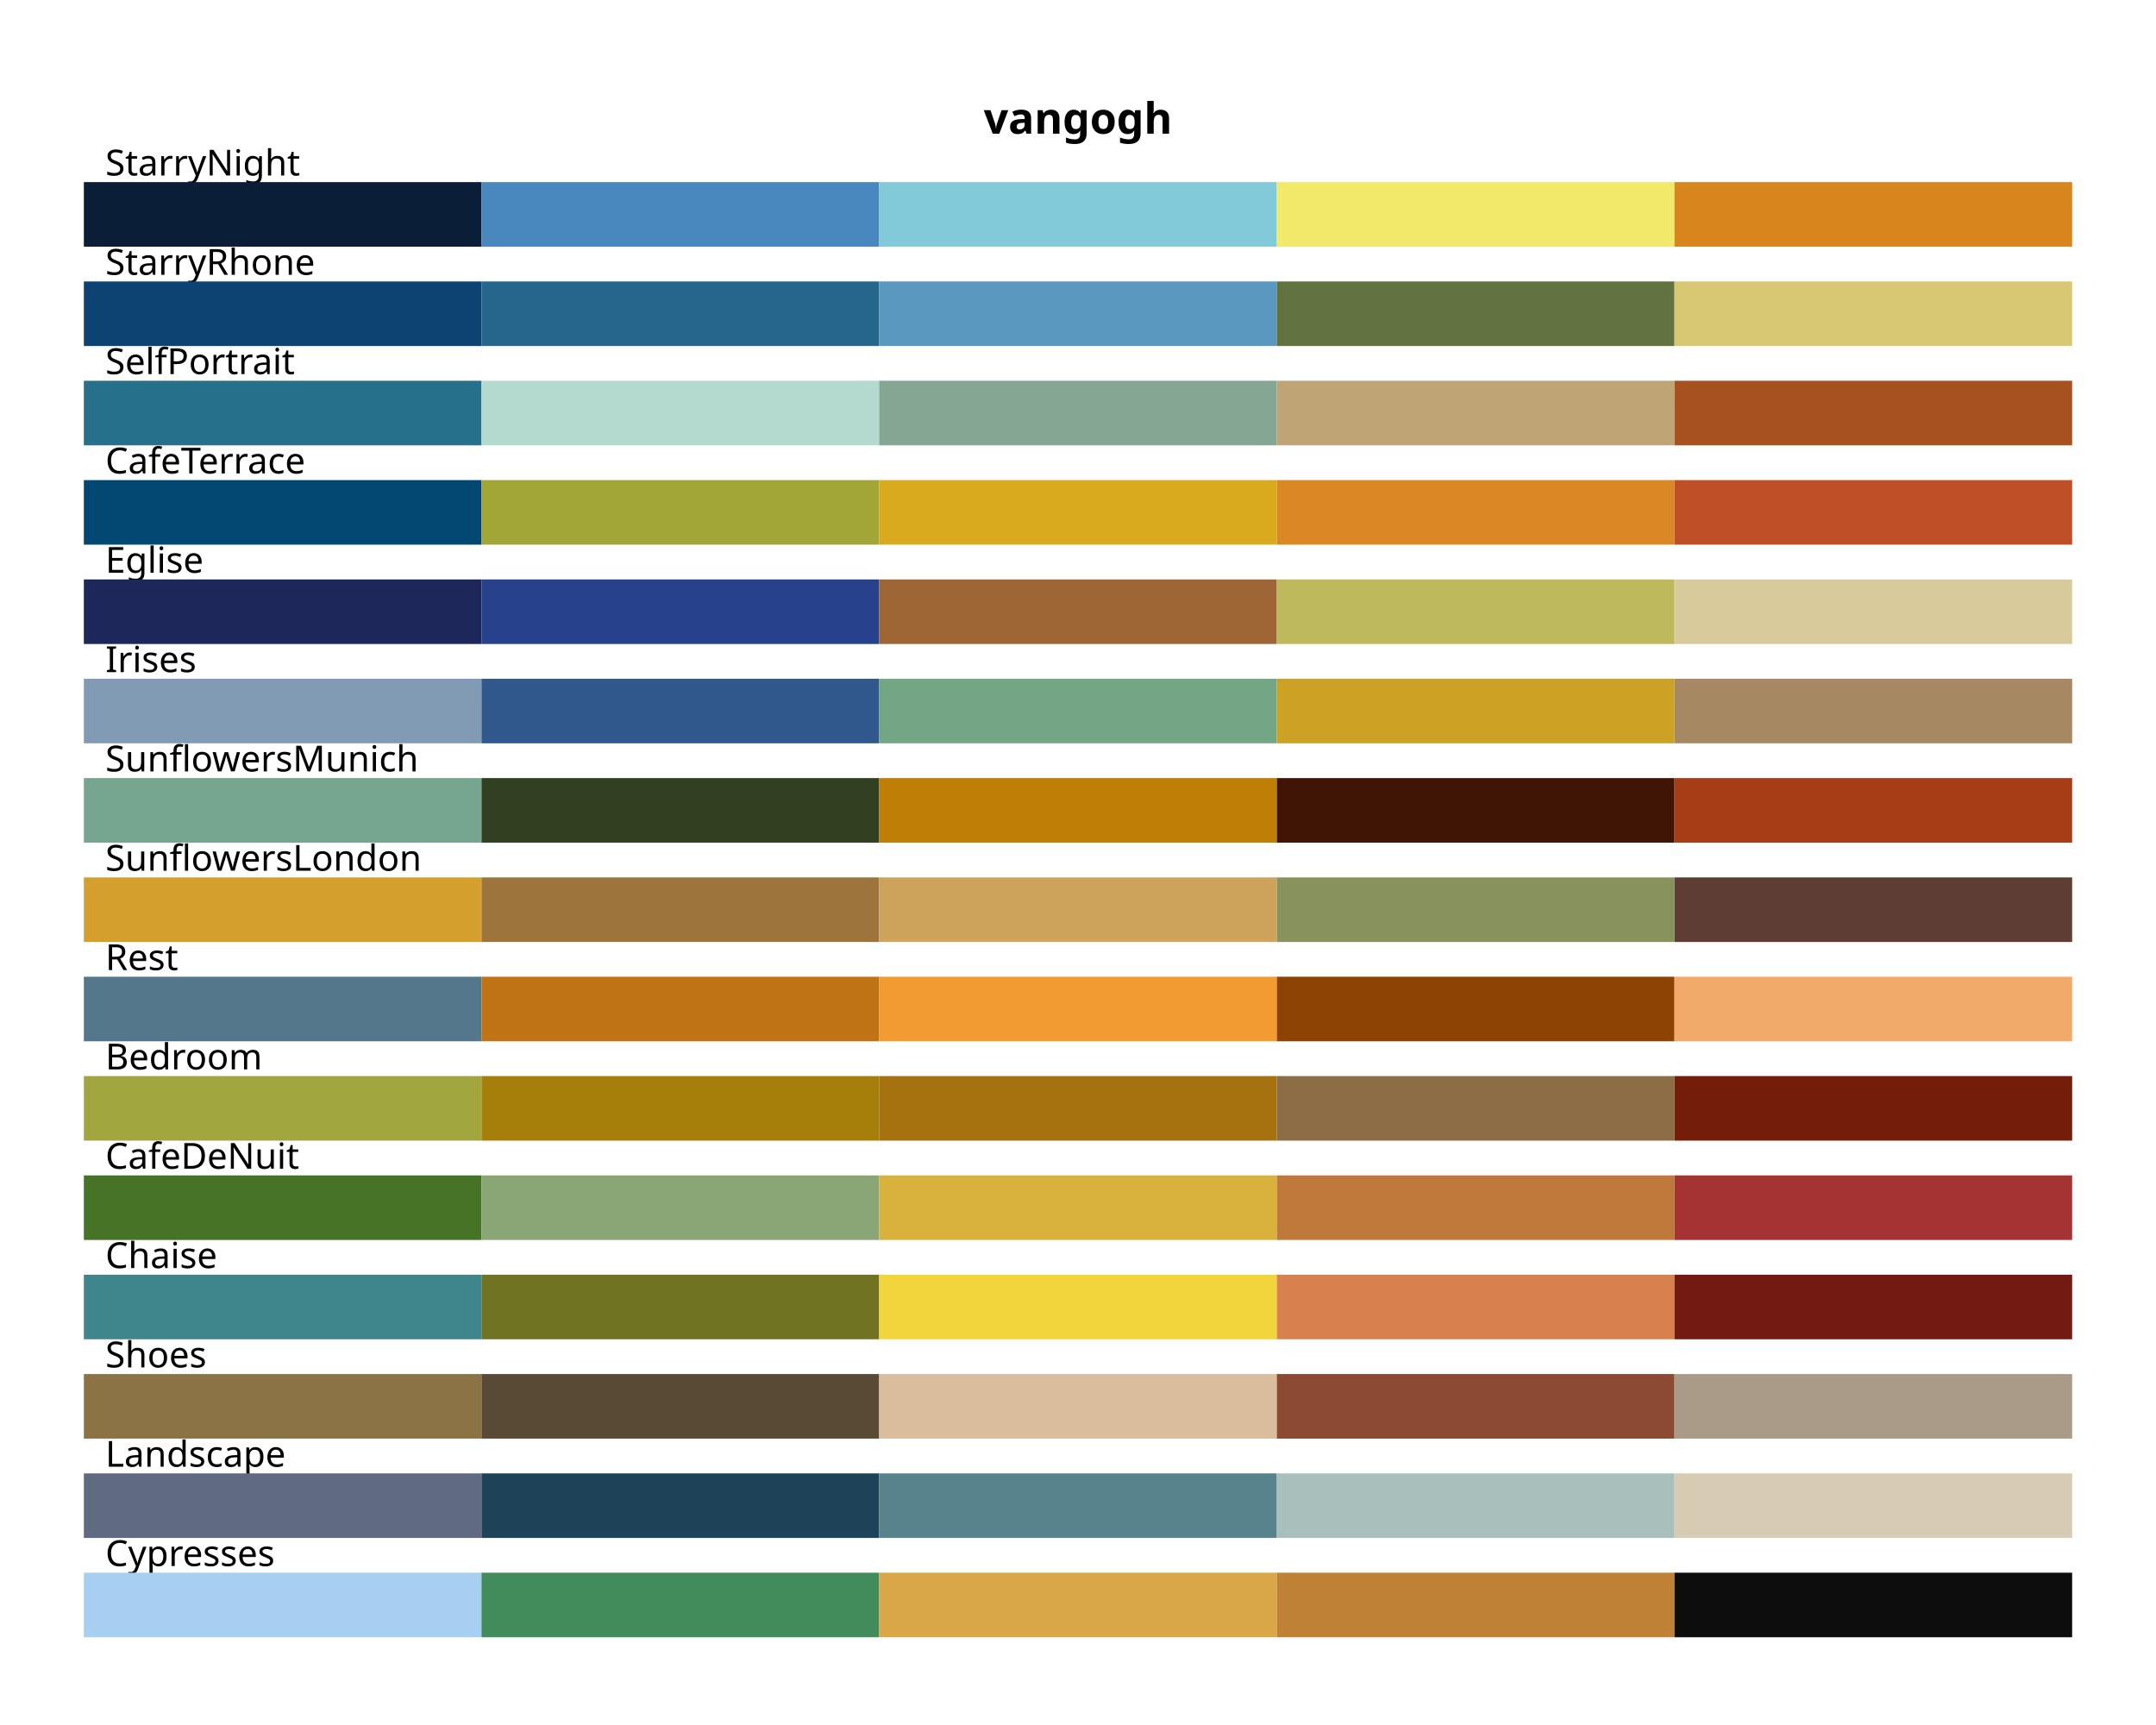
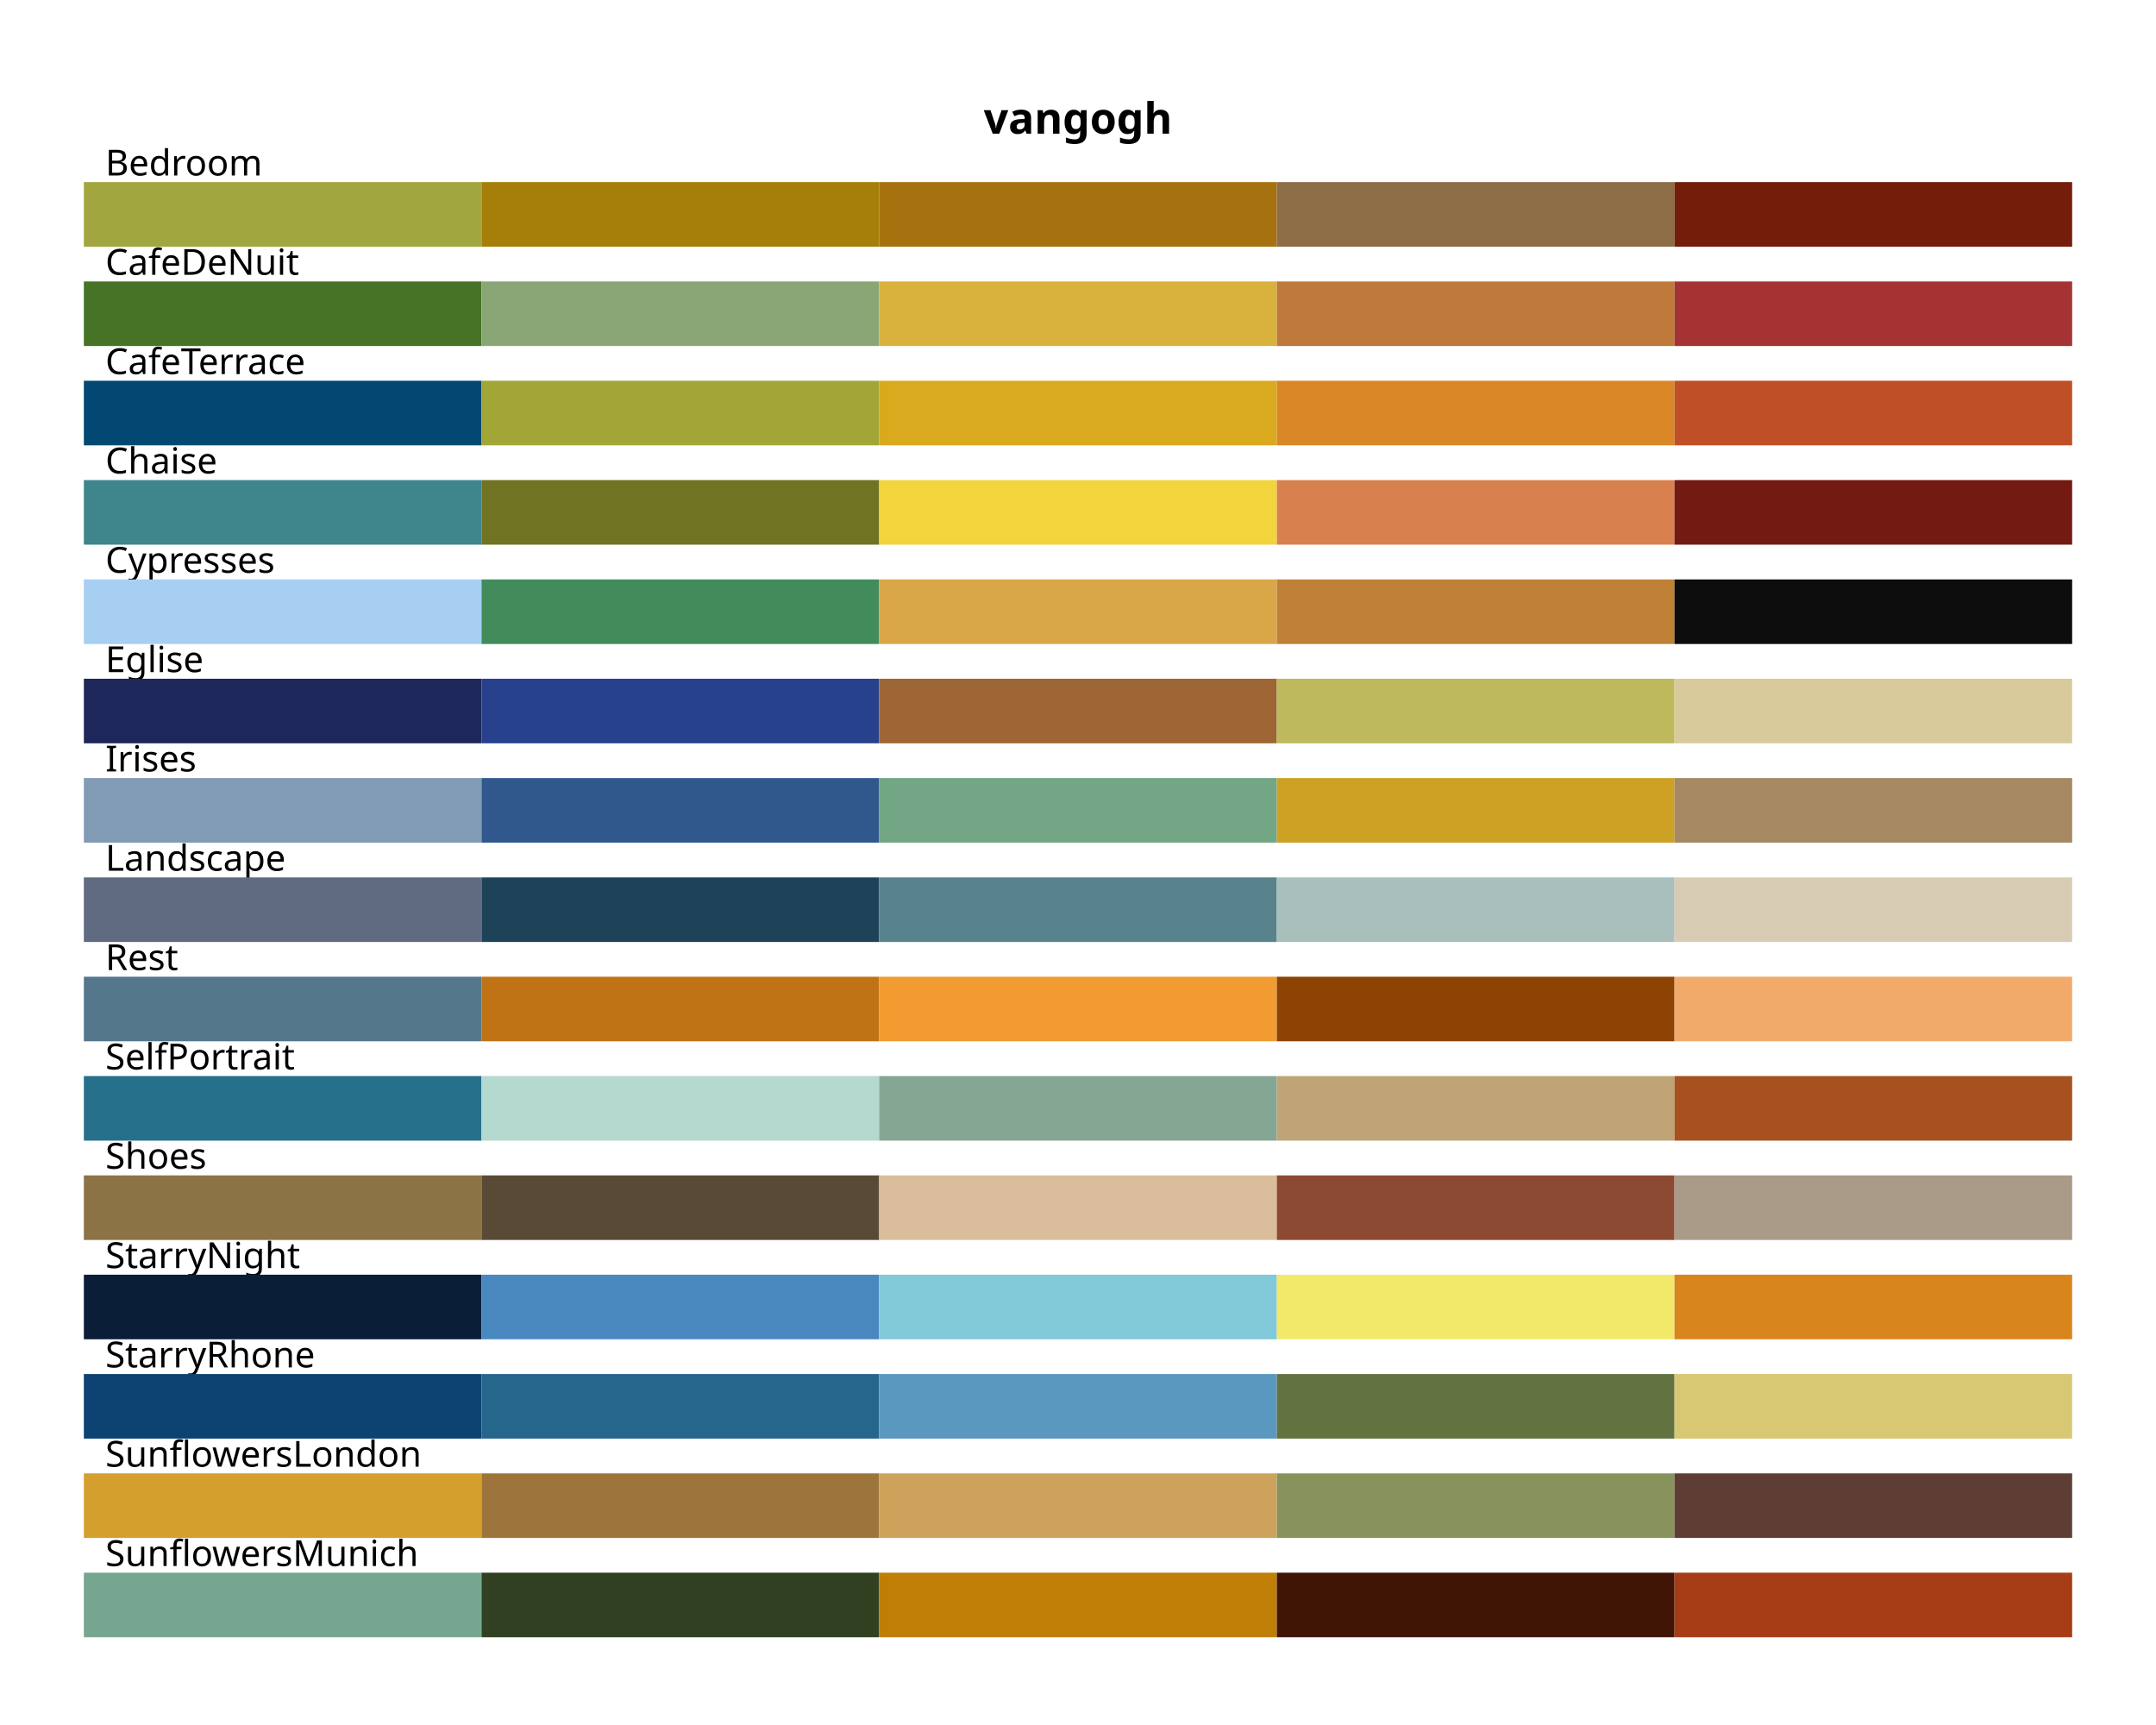
<svg xmlns="http://www.w3.org/2000/svg" class="svglite" data-engine-version="2.0" width="720.00pt" height="576.00pt" viewBox="0 0 720.00 576.00">
  <defs>
    <style type="text/css">
    .svglite line, .svglite polyline, .svglite polygon, .svglite path, .svglite rect, .svglite circle {
      fill: none;
      stroke: #000000;
      stroke-linecap: round;
      stroke-linejoin: round;
      stroke-miterlimit: 10.00;
    }
  </style>
  </defs>
  <rect width="100%" height="100%" style="stroke: none; fill: #FFFFFF;" />
  <defs>
    <clipPath id="cpMC4wMHw3MjAuMDB8MC4wMHw1NzYuMDA=">
      <rect x="0.00" y="0.00" width="720.00" height="576.00" />
    </clipPath>
  </defs>
  <g clip-path="url(#cpMC4wMHw3MjAuMDB8MC4wMHw1NzYuMDA=)">
    <text x="360.00" y="44.64" text-anchor="middle" style="font-size: 14.40px; font-weight: bold; font-family: sans;" textLength="55.26px" lengthAdjust="spacingAndGlyphs">vangogh</text>
  </g>
  <defs>
    <clipPath id="cpMS40NHw3MTguNTZ8MS40NHw1NzQuNTY=">
      <rect x="1.44" y="1.44" width="717.12" height="573.12" />
    </clipPath>
  </defs>
  <g clip-path="url(#cpMS40NHw3MTguNTZ8MS40NHw1NzQuNTY=)">
-     <text x="35.20" y="58.59" style="font-size: 12.00px; font-family: sans;" textLength="60.03px" lengthAdjust="spacingAndGlyphs">StarryNight</text>
-     <rect x="28.00" y="60.81" width="132.80" height="21.56" style="stroke-width: 0.75; stroke: none; fill: #0B1E38;" />
-     <rect x="160.80" y="60.81" width="132.80" height="21.56" style="stroke-width: 0.75; stroke: none; fill: #4988BF;" />
-     <rect x="293.60" y="60.81" width="132.80" height="21.56" style="stroke-width: 0.75; stroke: none; fill: #82C9D9;" />
-     <rect x="426.40" y="60.81" width="132.80" height="21.56" style="stroke-width: 0.75; stroke: none; fill: #F2E96B;" />
-     <rect x="559.20" y="60.81" width="132.80" height="21.56" style="stroke-width: 0.75; stroke: none; fill: #D9851E;" />
-     <text x="35.20" y="91.75" style="font-size: 12.00px; font-family: sans;" textLength="67.38px" lengthAdjust="spacingAndGlyphs">StarryRhone</text>
-     <rect x="28.00" y="93.98" width="132.80" height="21.56" style="stroke-width: 0.75; stroke: none; fill: #0D4373;" />
-     <rect x="160.80" y="93.98" width="132.80" height="21.56" style="stroke-width: 0.75; stroke: none; fill: #27668C;" />
-     <rect x="293.60" y="93.98" width="132.80" height="21.56" style="stroke-width: 0.75; stroke: none; fill: #5A98BF;" />
-     <rect x="426.40" y="93.98" width="132.80" height="21.56" style="stroke-width: 0.75; stroke: none; fill: #637340;" />
-     <rect x="559.20" y="93.98" width="132.80" height="21.56" style="stroke-width: 0.75; stroke: none; fill: #D9C873;" />
-     <text x="35.20" y="124.92" style="font-size: 12.00px; font-family: sans;" textLength="59.36px" lengthAdjust="spacingAndGlyphs">SelfPortrait</text>
-     <rect x="28.00" y="127.14" width="132.80" height="21.56" style="stroke-width: 0.75; stroke: none; fill: #27708C;" />
-     <rect x="160.80" y="127.14" width="132.80" height="21.56" style="stroke-width: 0.75; stroke: none; fill: #B4D9CE;" />
-     <rect x="293.60" y="127.14" width="132.80" height="21.56" style="stroke-width: 0.75; stroke: none; fill: #85A693;" />
-     <rect x="426.40" y="127.14" width="132.80" height="21.56" style="stroke-width: 0.75; stroke: none; fill: #BFA575;" />
-     <rect x="559.20" y="127.14" width="132.80" height="21.56" style="stroke-width: 0.75; stroke: none; fill: #A6511F;" />
-     <text x="35.20" y="158.09" style="font-size: 12.00px; font-family: sans;" textLength="66.70px" lengthAdjust="spacingAndGlyphs">CafeTerrace</text>
-     <rect x="28.00" y="160.31" width="132.80" height="21.56" style="stroke-width: 0.75; stroke: none; fill: #024873;" />
-     <rect x="160.80" y="160.31" width="132.80" height="21.56" style="stroke-width: 0.75; stroke: none; fill: #A2A637;" />
-     <rect x="293.60" y="160.31" width="132.80" height="21.56" style="stroke-width: 0.75; stroke: none; fill: #D9AA1E;" />
-     <rect x="426.40" y="160.31" width="132.80" height="21.56" style="stroke-width: 0.75; stroke: none; fill: #D98825;" />
-     <rect x="559.20" y="160.31" width="132.80" height="21.56" style="stroke-width: 0.75; stroke: none; fill: #BF4F26;" />
-     <text x="35.20" y="191.25" style="font-size: 12.00px; font-family: sans;" textLength="32.69px" lengthAdjust="spacingAndGlyphs">Eglise</text>
-     <rect x="28.00" y="193.48" width="132.80" height="21.56" style="stroke-width: 0.75; stroke: none; fill: #1D2759;" />
-     <rect x="160.80" y="193.48" width="132.80" height="21.56" style="stroke-width: 0.75; stroke: none; fill: #27418C;" />
-     <rect x="293.60" y="193.48" width="132.80" height="21.56" style="stroke-width: 0.75; stroke: none; fill: #9E6635;" />
-     <rect x="426.40" y="193.48" width="132.80" height="21.56" style="stroke-width: 0.75; stroke: none; fill: #BFB95E;" />
-     <rect x="559.20" y="193.48" width="132.80" height="21.56" style="stroke-width: 0.75; stroke: none; fill: #D9CA9C;" />
-     <text x="35.20" y="224.42" style="font-size: 12.00px; font-family: sans;" textLength="28.68px" lengthAdjust="spacingAndGlyphs">Irises</text>
-     <rect x="28.00" y="226.64" width="132.80" height="21.56" style="stroke-width: 0.75; stroke: none; fill: #819BB4;" />
-     <rect x="160.80" y="226.64" width="132.80" height="21.56" style="stroke-width: 0.75; stroke: none; fill: #30588C;" />
-     <rect x="293.60" y="226.64" width="132.80" height="21.56" style="stroke-width: 0.75; stroke: none; fill: #72A684;" />
-     <rect x="426.40" y="226.64" width="132.80" height="21.56" style="stroke-width: 0.75; stroke: none; fill: #CDA124;" />
-     <rect x="559.20" y="226.64" width="132.80" height="21.56" style="stroke-width: 0.75; stroke: none; fill: #A68863;" />
-     <text x="35.20" y="257.59" style="font-size: 12.00px; font-family: sans;" textLength="98.06px" lengthAdjust="spacingAndGlyphs">SunflowersMunich</text>
-     <rect x="28.00" y="259.81" width="132.80" height="21.56" style="stroke-width: 0.75; stroke: none; fill: #77A690;" />
-     <rect x="160.80" y="259.81" width="132.80" height="21.56" style="stroke-width: 0.75; stroke: none; fill: #304020;" />
-     <rect x="293.60" y="259.81" width="132.80" height="21.56" style="stroke-width: 0.75; stroke: none; fill: #BF7E06;" />
-     <rect x="426.40" y="259.81" width="132.80" height="21.56" style="stroke-width: 0.75; stroke: none; fill: #401506;" />
-     <rect x="559.20" y="259.81" width="132.80" height="21.56" style="stroke-width: 0.75; stroke: none; fill: #A63D17;" />
-     <text x="35.20" y="290.75" style="font-size: 12.00px; font-family: sans;" textLength="99.42px" lengthAdjust="spacingAndGlyphs">SunflowersLondon</text>
-     <rect x="28.00" y="292.98" width="132.80" height="21.56" style="stroke-width: 0.75; stroke: none; fill: #D49F2D;" />
-     <rect x="160.80" y="292.98" width="132.80" height="21.56" style="stroke-width: 0.75; stroke: none; fill: #9D743B;" />
-     <rect x="293.60" y="292.98" width="132.80" height="21.56" style="stroke-width: 0.75; stroke: none; fill: #CDA35B;" />
-     <rect x="426.40" y="292.98" width="132.80" height="21.56" style="stroke-width: 0.75; stroke: none; fill: #88925D;" />
-     <rect x="559.20" y="292.98" width="132.80" height="21.56" style="stroke-width: 0.75; stroke: none; fill: #5E3E34;" />
+     <text x="35.20" y="58.59" style="font-size: 12.00px; font-family: sans;" textLength="48.70px" lengthAdjust="spacingAndGlyphs">Bedroom</text>
+     <rect x="28.00" y="60.81" width="132.80" height="21.56" style="stroke-width: 0.75; stroke: none; fill: #A2A63F;" />
+     <rect x="160.80" y="60.81" width="132.80" height="21.56" style="stroke-width: 0.75; stroke: none; fill: #A67F0A;" />
+     <rect x="293.60" y="60.81" width="132.80" height="21.56" style="stroke-width: 0.75; stroke: none; fill: #A6710F;" />
+     <rect x="426.40" y="60.81" width="132.80" height="21.56" style="stroke-width: 0.75; stroke: none; fill: #8C6D46;" />
+     <rect x="559.20" y="60.81" width="132.80" height="21.56" style="stroke-width: 0.75; stroke: none; fill: #731D0A;" />
+     <text x="35.20" y="91.75" style="font-size: 12.00px; font-family: sans;" textLength="62.04px" lengthAdjust="spacingAndGlyphs">CafeDeNuit</text>
+     <rect x="28.00" y="93.98" width="132.80" height="21.56" style="stroke-width: 0.75; stroke: none; fill: #467326;" />
+     <rect x="160.80" y="93.98" width="132.80" height="21.56" style="stroke-width: 0.75; stroke: none; fill: #8AA676;" />
+     <rect x="293.60" y="93.98" width="132.80" height="21.56" style="stroke-width: 0.75; stroke: none; fill: #D9B23D;" />
+     <rect x="426.40" y="93.98" width="132.80" height="21.56" style="stroke-width: 0.75; stroke: none; fill: #BF793B;" />
+     <rect x="559.20" y="93.98" width="132.80" height="21.56" style="stroke-width: 0.75; stroke: none; fill: #A63333;" />
+     <text x="35.20" y="124.92" style="font-size: 12.00px; font-family: sans;" textLength="66.70px" lengthAdjust="spacingAndGlyphs">CafeTerrace</text>
+     <rect x="28.00" y="127.14" width="132.80" height="21.56" style="stroke-width: 0.75; stroke: none; fill: #024873;" />
+     <rect x="160.80" y="127.14" width="132.80" height="21.56" style="stroke-width: 0.75; stroke: none; fill: #A2A637;" />
+     <rect x="293.60" y="127.14" width="132.80" height="21.56" style="stroke-width: 0.75; stroke: none; fill: #D9AA1E;" />
+     <rect x="426.40" y="127.14" width="132.80" height="21.56" style="stroke-width: 0.75; stroke: none; fill: #D98825;" />
+     <rect x="559.20" y="127.14" width="132.80" height="21.56" style="stroke-width: 0.75; stroke: none; fill: #BF4F26;" />
+     <text x="35.20" y="158.09" style="font-size: 12.00px; font-family: sans;" textLength="37.36px" lengthAdjust="spacingAndGlyphs">Chaise</text>
+     <rect x="28.00" y="160.31" width="132.80" height="21.56" style="stroke-width: 0.75; stroke: none; fill: #3F858C;" />
+     <rect x="160.80" y="160.31" width="132.80" height="21.56" style="stroke-width: 0.75; stroke: none; fill: #707322;" />
+     <rect x="293.60" y="160.31" width="132.80" height="21.56" style="stroke-width: 0.75; stroke: none; fill: #F2D43D;" />
+     <rect x="426.40" y="160.31" width="132.80" height="21.56" style="stroke-width: 0.75; stroke: none; fill: #D9814E;" />
+     <rect x="559.20" y="160.31" width="132.80" height="21.56" style="stroke-width: 0.75; stroke: none; fill: #731A12;" />
+     <text x="35.20" y="191.25" style="font-size: 12.00px; font-family: sans;" textLength="56.71px" lengthAdjust="spacingAndGlyphs">Cypresses</text>
+     <rect x="28.00" y="193.48" width="132.80" height="21.56" style="stroke-width: 0.75; stroke: none; fill: #A7CFF2;" />
+     <rect x="160.80" y="193.48" width="132.80" height="21.56" style="stroke-width: 0.75; stroke: none; fill: #428C5C;" />
+     <rect x="293.60" y="193.48" width="132.80" height="21.56" style="stroke-width: 0.75; stroke: none; fill: #D9A648;" />
+     <rect x="426.40" y="193.48" width="132.80" height="21.56" style="stroke-width: 0.75; stroke: none; fill: #BF8136;" />
+     <rect x="559.20" y="193.48" width="132.80" height="21.56" style="stroke-width: 0.75; stroke: none; fill: #0D0D0D;" />
+     <text x="35.20" y="224.42" style="font-size: 12.00px; font-family: sans;" textLength="32.69px" lengthAdjust="spacingAndGlyphs">Eglise</text>
+     <rect x="28.00" y="226.64" width="132.80" height="21.56" style="stroke-width: 0.75; stroke: none; fill: #1D2759;" />
+     <rect x="160.80" y="226.64" width="132.80" height="21.56" style="stroke-width: 0.75; stroke: none; fill: #27418C;" />
+     <rect x="293.60" y="226.64" width="132.80" height="21.56" style="stroke-width: 0.75; stroke: none; fill: #9E6635;" />
+     <rect x="426.40" y="226.64" width="132.80" height="21.56" style="stroke-width: 0.75; stroke: none; fill: #BFB95E;" />
+     <rect x="559.20" y="226.64" width="132.80" height="21.56" style="stroke-width: 0.75; stroke: none; fill: #D9CA9C;" />
+     <text x="35.20" y="257.59" style="font-size: 12.00px; font-family: sans;" textLength="28.68px" lengthAdjust="spacingAndGlyphs">Irises</text>
+     <rect x="28.00" y="259.81" width="132.80" height="21.56" style="stroke-width: 0.75; stroke: none; fill: #819BB4;" />
+     <rect x="160.80" y="259.81" width="132.80" height="21.56" style="stroke-width: 0.75; stroke: none; fill: #30588C;" />
+     <rect x="293.60" y="259.81" width="132.80" height="21.56" style="stroke-width: 0.75; stroke: none; fill: #72A684;" />
+     <rect x="426.40" y="259.81" width="132.80" height="21.56" style="stroke-width: 0.75; stroke: none; fill: #CDA124;" />
+     <rect x="559.20" y="259.81" width="132.80" height="21.56" style="stroke-width: 0.75; stroke: none; fill: #A68863;" />
+     <text x="35.20" y="290.75" style="font-size: 12.00px; font-family: sans;" textLength="58.73px" lengthAdjust="spacingAndGlyphs">Landscape</text>
+     <rect x="28.00" y="292.98" width="132.80" height="21.56" style="stroke-width: 0.75; stroke: none; fill: #606B81;" />
+     <rect x="160.80" y="292.98" width="132.80" height="21.56" style="stroke-width: 0.75; stroke: none; fill: #1E4359;" />
+     <rect x="293.60" y="292.98" width="132.80" height="21.56" style="stroke-width: 0.75; stroke: none; fill: #58838C;" />
+     <rect x="426.40" y="292.98" width="132.80" height="21.56" style="stroke-width: 0.75; stroke: none; fill: #A8BFBB;" />
+     <rect x="559.20" y="292.98" width="132.80" height="21.56" style="stroke-width: 0.75; stroke: none; fill: #D7CBB3;" />
    <text x="35.20" y="323.92" style="font-size: 12.00px; font-family: sans;" textLength="24.68px" lengthAdjust="spacingAndGlyphs">Rest</text>
    <rect x="28.00" y="326.14" width="132.80" height="21.56" style="stroke-width: 0.75; stroke: none; fill: #54778C;" />
    <rect x="160.80" y="326.14" width="132.80" height="21.56" style="stroke-width: 0.75; stroke: none; fill: #BF7315;" />
    <rect x="293.60" y="326.14" width="132.80" height="21.56" style="stroke-width: 0.75; stroke: none; fill: #F29B30;" />
    <rect x="426.40" y="326.14" width="132.80" height="21.56" style="stroke-width: 0.75; stroke: none; fill: #8C4303;" />
    <rect x="559.20" y="326.14" width="132.80" height="21.56" style="stroke-width: 0.75; stroke: none; fill: #F2AA6B;" />
-     <text x="35.20" y="357.09" style="font-size: 12.00px; font-family: sans;" textLength="48.70px" lengthAdjust="spacingAndGlyphs">Bedroom</text>
-     <rect x="28.00" y="359.31" width="132.80" height="21.56" style="stroke-width: 0.75; stroke: none; fill: #A2A63F;" />
-     <rect x="160.80" y="359.31" width="132.80" height="21.56" style="stroke-width: 0.75; stroke: none; fill: #A67F0A;" />
-     <rect x="293.60" y="359.31" width="132.80" height="21.56" style="stroke-width: 0.75; stroke: none; fill: #A6710F;" />
-     <rect x="426.40" y="359.31" width="132.80" height="21.56" style="stroke-width: 0.75; stroke: none; fill: #8C6D46;" />
-     <rect x="559.20" y="359.31" width="132.80" height="21.56" style="stroke-width: 0.75; stroke: none; fill: #731D0A;" />
-     <text x="35.20" y="390.25" style="font-size: 12.00px; font-family: sans;" textLength="62.04px" lengthAdjust="spacingAndGlyphs">CafeDeNuit</text>
-     <rect x="28.00" y="392.48" width="132.80" height="21.56" style="stroke-width: 0.75; stroke: none; fill: #467326;" />
-     <rect x="160.80" y="392.48" width="132.80" height="21.56" style="stroke-width: 0.75; stroke: none; fill: #8AA676;" />
-     <rect x="293.60" y="392.48" width="132.80" height="21.56" style="stroke-width: 0.75; stroke: none; fill: #D9B23D;" />
-     <rect x="426.40" y="392.48" width="132.80" height="21.56" style="stroke-width: 0.75; stroke: none; fill: #BF793B;" />
-     <rect x="559.20" y="392.48" width="132.80" height="21.56" style="stroke-width: 0.75; stroke: none; fill: #A63333;" />
-     <text x="35.20" y="423.42" style="font-size: 12.00px; font-family: sans;" textLength="37.36px" lengthAdjust="spacingAndGlyphs">Chaise</text>
-     <rect x="28.00" y="425.64" width="132.80" height="21.56" style="stroke-width: 0.75; stroke: none; fill: #3F858C;" />
-     <rect x="160.80" y="425.64" width="132.80" height="21.56" style="stroke-width: 0.75; stroke: none; fill: #707322;" />
-     <rect x="293.60" y="425.64" width="132.80" height="21.56" style="stroke-width: 0.75; stroke: none; fill: #F2D43D;" />
-     <rect x="426.40" y="425.64" width="132.80" height="21.56" style="stroke-width: 0.75; stroke: none; fill: #D9814E;" />
-     <rect x="559.20" y="425.64" width="132.80" height="21.56" style="stroke-width: 0.75; stroke: none; fill: #731A12;" />
-     <text x="35.20" y="456.59" style="font-size: 12.00px; font-family: sans;" textLength="34.03px" lengthAdjust="spacingAndGlyphs">Shoes</text>
-     <rect x="28.00" y="458.81" width="132.80" height="21.56" style="stroke-width: 0.75; stroke: none; fill: #8C7345;" />
-     <rect x="160.80" y="458.81" width="132.80" height="21.56" style="stroke-width: 0.75; stroke: none; fill: #594A36;" />
-     <rect x="293.60" y="458.81" width="132.80" height="21.56" style="stroke-width: 0.75; stroke: none; fill: #D9BD9C;" />
-     <rect x="426.40" y="458.81" width="132.80" height="21.56" style="stroke-width: 0.75; stroke: none; fill: #8C4A32;" />
-     <rect x="559.20" y="458.81" width="132.80" height="21.56" style="stroke-width: 0.75; stroke: none; fill: #AA9B89;" />
-     <text x="35.20" y="489.75" style="font-size: 12.00px; font-family: sans;" textLength="58.73px" lengthAdjust="spacingAndGlyphs">Landscape</text>
-     <rect x="28.00" y="491.98" width="132.80" height="21.56" style="stroke-width: 0.75; stroke: none; fill: #606B81;" />
-     <rect x="160.80" y="491.98" width="132.80" height="21.56" style="stroke-width: 0.75; stroke: none; fill: #1E4359;" />
-     <rect x="293.60" y="491.98" width="132.80" height="21.56" style="stroke-width: 0.75; stroke: none; fill: #58838C;" />
-     <rect x="426.40" y="491.98" width="132.80" height="21.56" style="stroke-width: 0.75; stroke: none; fill: #A8BFBB;" />
-     <rect x="559.20" y="491.98" width="132.80" height="21.56" style="stroke-width: 0.75; stroke: none; fill: #D7CBB3;" />
-     <text x="35.20" y="522.92" style="font-size: 12.00px; font-family: sans;" textLength="56.71px" lengthAdjust="spacingAndGlyphs">Cypresses</text>
-     <rect x="28.00" y="525.14" width="132.80" height="21.56" style="stroke-width: 0.75; stroke: none; fill: #A7CFF2;" />
-     <rect x="160.80" y="525.14" width="132.80" height="21.56" style="stroke-width: 0.75; stroke: none; fill: #428C5C;" />
-     <rect x="293.60" y="525.14" width="132.80" height="21.56" style="stroke-width: 0.75; stroke: none; fill: #D9A648;" />
-     <rect x="426.40" y="525.14" width="132.80" height="21.56" style="stroke-width: 0.75; stroke: none; fill: #BF8136;" />
-     <rect x="559.20" y="525.14" width="132.80" height="21.56" style="stroke-width: 0.75; stroke: none; fill: #0D0D0D;" />
+     <text x="35.20" y="357.09" style="font-size: 12.00px; font-family: sans;" textLength="59.36px" lengthAdjust="spacingAndGlyphs">SelfPortrait</text>
+     <rect x="28.00" y="359.31" width="132.80" height="21.56" style="stroke-width: 0.75; stroke: none; fill: #27708C;" />
+     <rect x="160.80" y="359.31" width="132.80" height="21.56" style="stroke-width: 0.75; stroke: none; fill: #B4D9CE;" />
+     <rect x="293.60" y="359.31" width="132.80" height="21.56" style="stroke-width: 0.75; stroke: none; fill: #85A693;" />
+     <rect x="426.40" y="359.31" width="132.80" height="21.56" style="stroke-width: 0.75; stroke: none; fill: #BFA575;" />
+     <rect x="559.20" y="359.31" width="132.80" height="21.56" style="stroke-width: 0.75; stroke: none; fill: #A6511F;" />
+     <text x="35.20" y="390.25" style="font-size: 12.00px; font-family: sans;" textLength="34.03px" lengthAdjust="spacingAndGlyphs">Shoes</text>
+     <rect x="28.00" y="392.48" width="132.80" height="21.56" style="stroke-width: 0.75; stroke: none; fill: #8C7345;" />
+     <rect x="160.80" y="392.48" width="132.80" height="21.56" style="stroke-width: 0.75; stroke: none; fill: #594A36;" />
+     <rect x="293.60" y="392.48" width="132.80" height="21.56" style="stroke-width: 0.75; stroke: none; fill: #D9BD9C;" />
+     <rect x="426.40" y="392.48" width="132.80" height="21.56" style="stroke-width: 0.75; stroke: none; fill: #8C4A32;" />
+     <rect x="559.20" y="392.48" width="132.80" height="21.56" style="stroke-width: 0.75; stroke: none; fill: #AA9B89;" />
+     <text x="35.20" y="423.42" style="font-size: 12.00px; font-family: sans;" textLength="60.03px" lengthAdjust="spacingAndGlyphs">StarryNight</text>
+     <rect x="28.00" y="425.64" width="132.80" height="21.56" style="stroke-width: 0.75; stroke: none; fill: #0B1E38;" />
+     <rect x="160.80" y="425.64" width="132.80" height="21.56" style="stroke-width: 0.75; stroke: none; fill: #4988BF;" />
+     <rect x="293.60" y="425.64" width="132.80" height="21.56" style="stroke-width: 0.75; stroke: none; fill: #82C9D9;" />
+     <rect x="426.40" y="425.64" width="132.80" height="21.56" style="stroke-width: 0.75; stroke: none; fill: #F2E96B;" />
+     <rect x="559.20" y="425.64" width="132.80" height="21.56" style="stroke-width: 0.75; stroke: none; fill: #D9851E;" />
+     <text x="35.20" y="456.59" style="font-size: 12.00px; font-family: sans;" textLength="67.38px" lengthAdjust="spacingAndGlyphs">StarryRhone</text>
+     <rect x="28.00" y="458.81" width="132.80" height="21.56" style="stroke-width: 0.75; stroke: none; fill: #0D4373;" />
+     <rect x="160.80" y="458.81" width="132.80" height="21.56" style="stroke-width: 0.75; stroke: none; fill: #27668C;" />
+     <rect x="293.60" y="458.81" width="132.80" height="21.56" style="stroke-width: 0.75; stroke: none; fill: #5A98BF;" />
+     <rect x="426.40" y="458.81" width="132.80" height="21.56" style="stroke-width: 0.75; stroke: none; fill: #637340;" />
+     <rect x="559.20" y="458.81" width="132.80" height="21.56" style="stroke-width: 0.75; stroke: none; fill: #D9C873;" />
+     <text x="35.20" y="489.75" style="font-size: 12.00px; font-family: sans;" textLength="99.42px" lengthAdjust="spacingAndGlyphs">SunflowersLondon</text>
+     <rect x="28.00" y="491.98" width="132.80" height="21.56" style="stroke-width: 0.75; stroke: none; fill: #D49F2D;" />
+     <rect x="160.80" y="491.98" width="132.80" height="21.56" style="stroke-width: 0.75; stroke: none; fill: #9D743B;" />
+     <rect x="293.60" y="491.98" width="132.80" height="21.56" style="stroke-width: 0.75; stroke: none; fill: #CDA35B;" />
+     <rect x="426.40" y="491.98" width="132.80" height="21.56" style="stroke-width: 0.75; stroke: none; fill: #88925D;" />
+     <rect x="559.20" y="491.98" width="132.80" height="21.56" style="stroke-width: 0.75; stroke: none; fill: #5E3E34;" />
+     <text x="35.20" y="522.92" style="font-size: 12.00px; font-family: sans;" textLength="98.06px" lengthAdjust="spacingAndGlyphs">SunflowersMunich</text>
+     <rect x="28.00" y="525.14" width="132.80" height="21.56" style="stroke-width: 0.75; stroke: none; fill: #77A690;" />
+     <rect x="160.80" y="525.14" width="132.80" height="21.56" style="stroke-width: 0.75; stroke: none; fill: #304020;" />
+     <rect x="293.60" y="525.14" width="132.80" height="21.56" style="stroke-width: 0.75; stroke: none; fill: #BF7E06;" />
+     <rect x="426.40" y="525.14" width="132.80" height="21.56" style="stroke-width: 0.75; stroke: none; fill: #401506;" />
+     <rect x="559.20" y="525.14" width="132.80" height="21.56" style="stroke-width: 0.75; stroke: none; fill: #A63D17;" />
  </g>
</svg>
